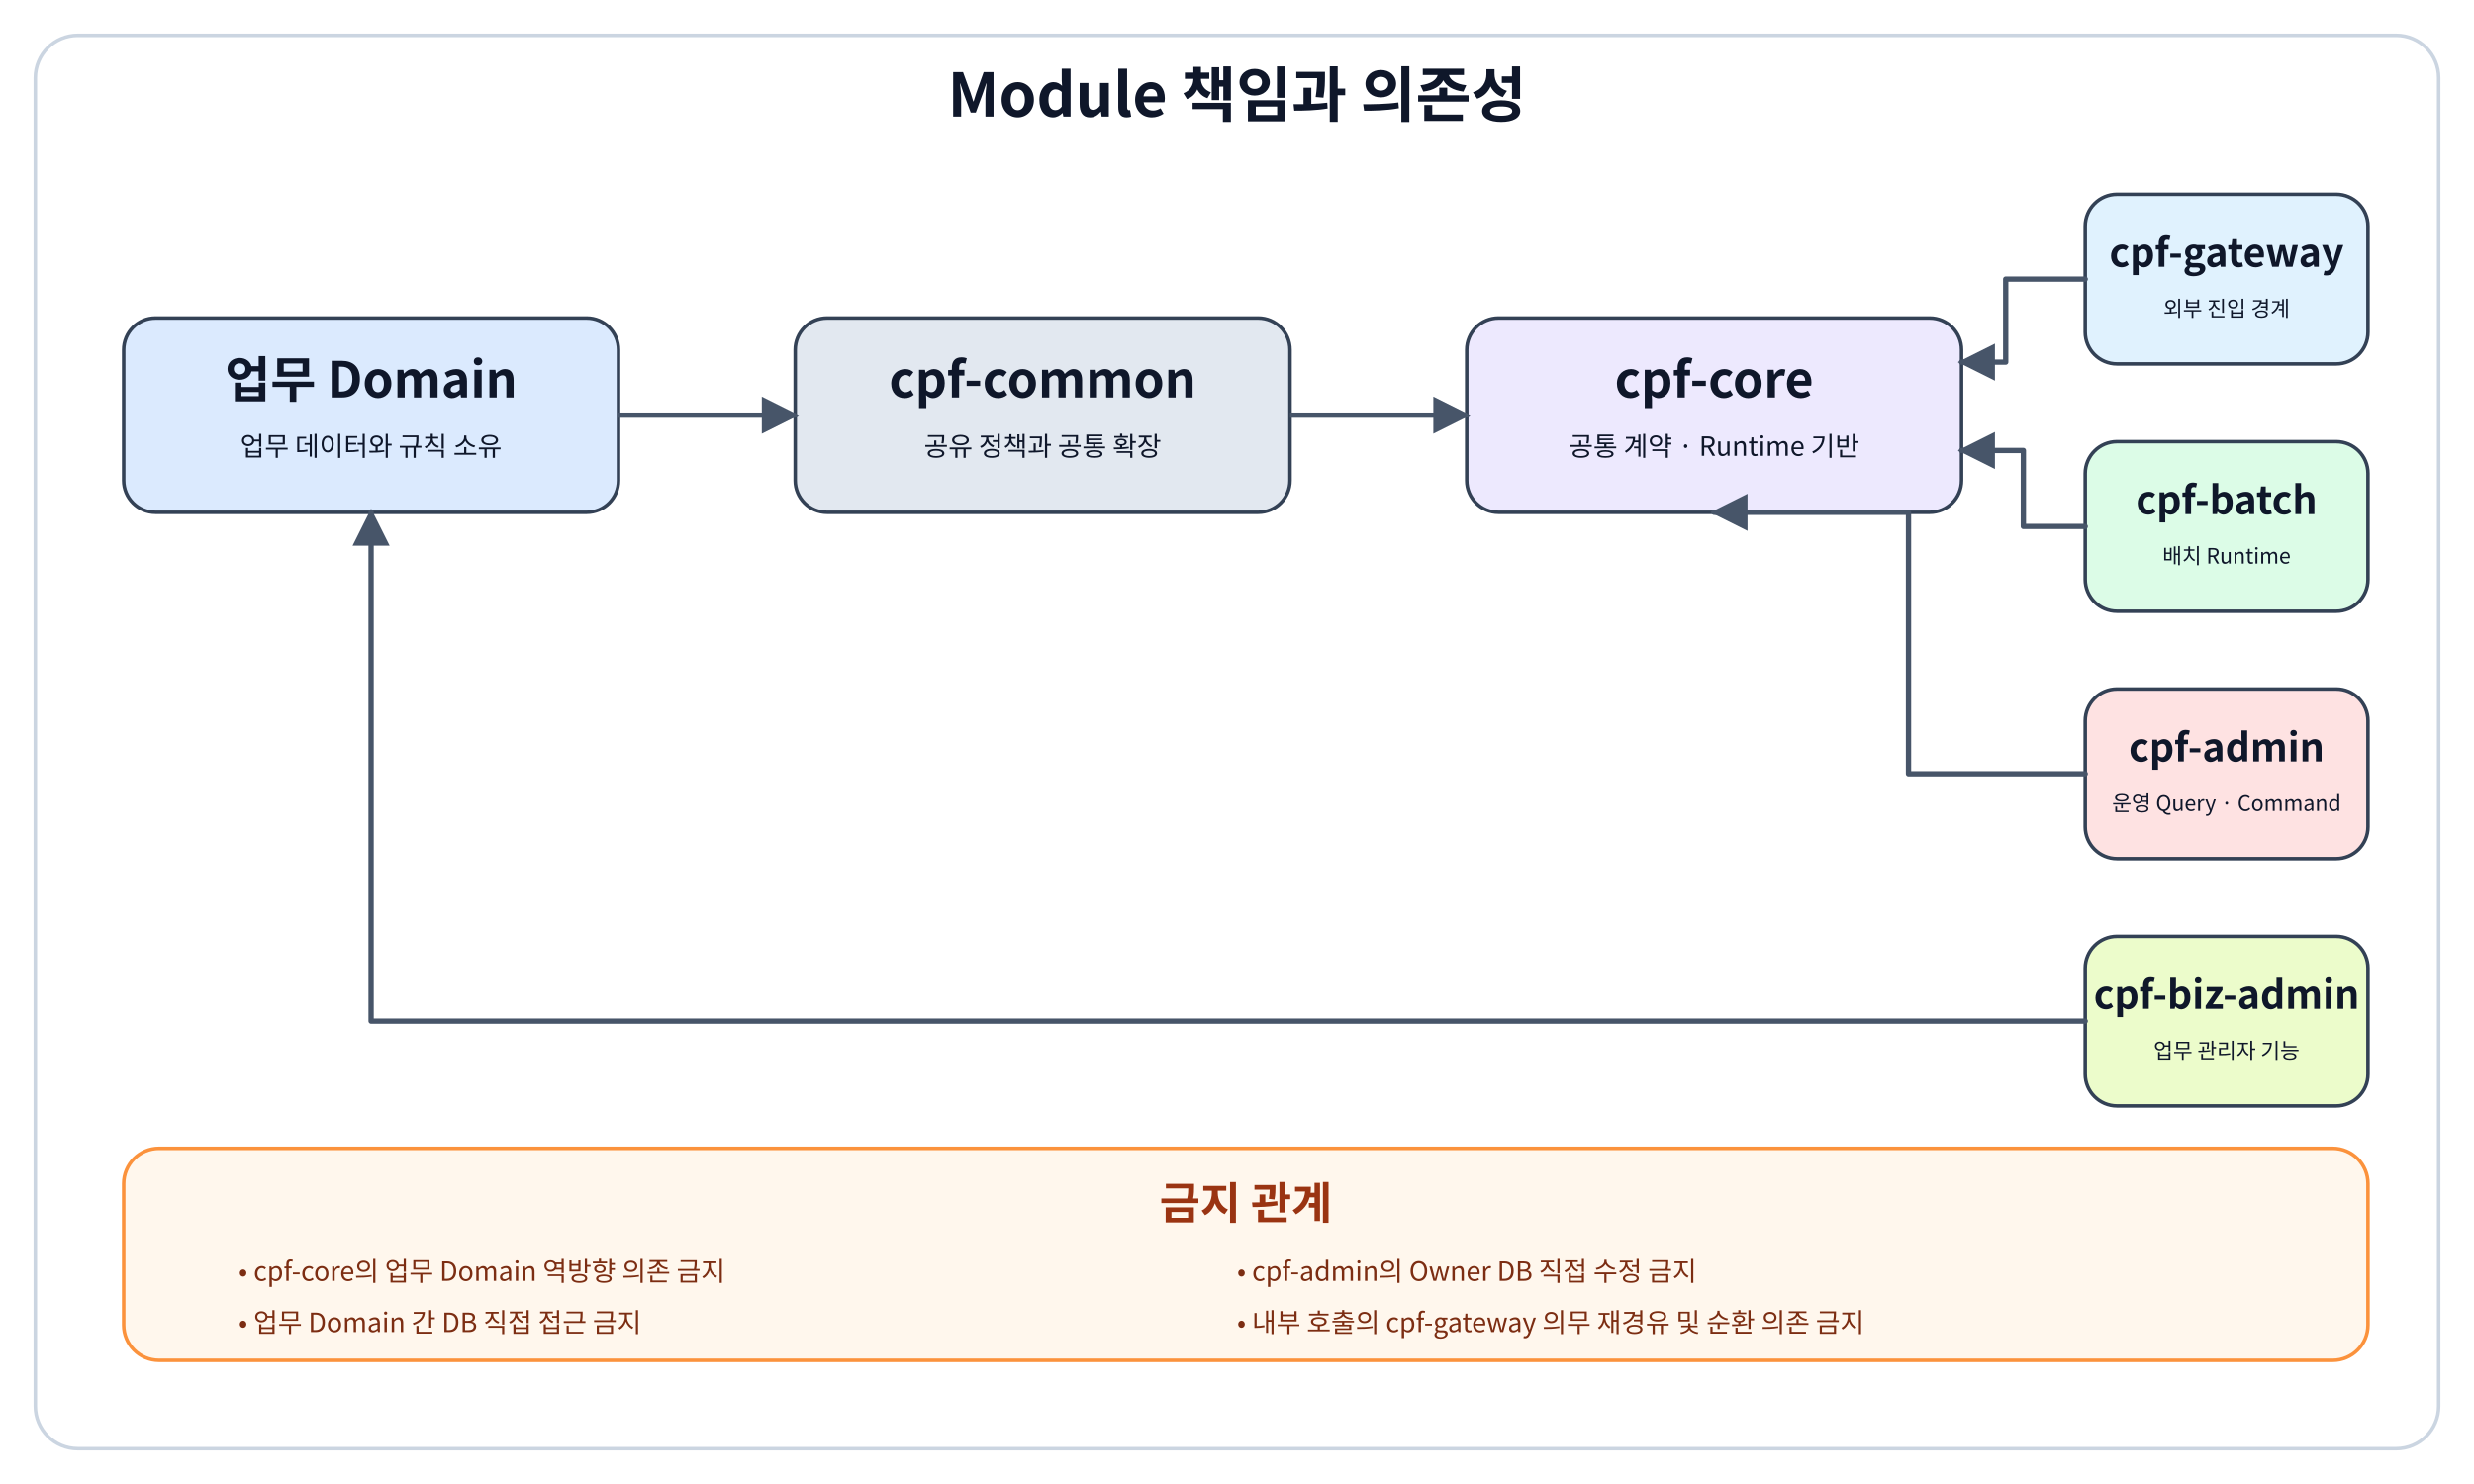
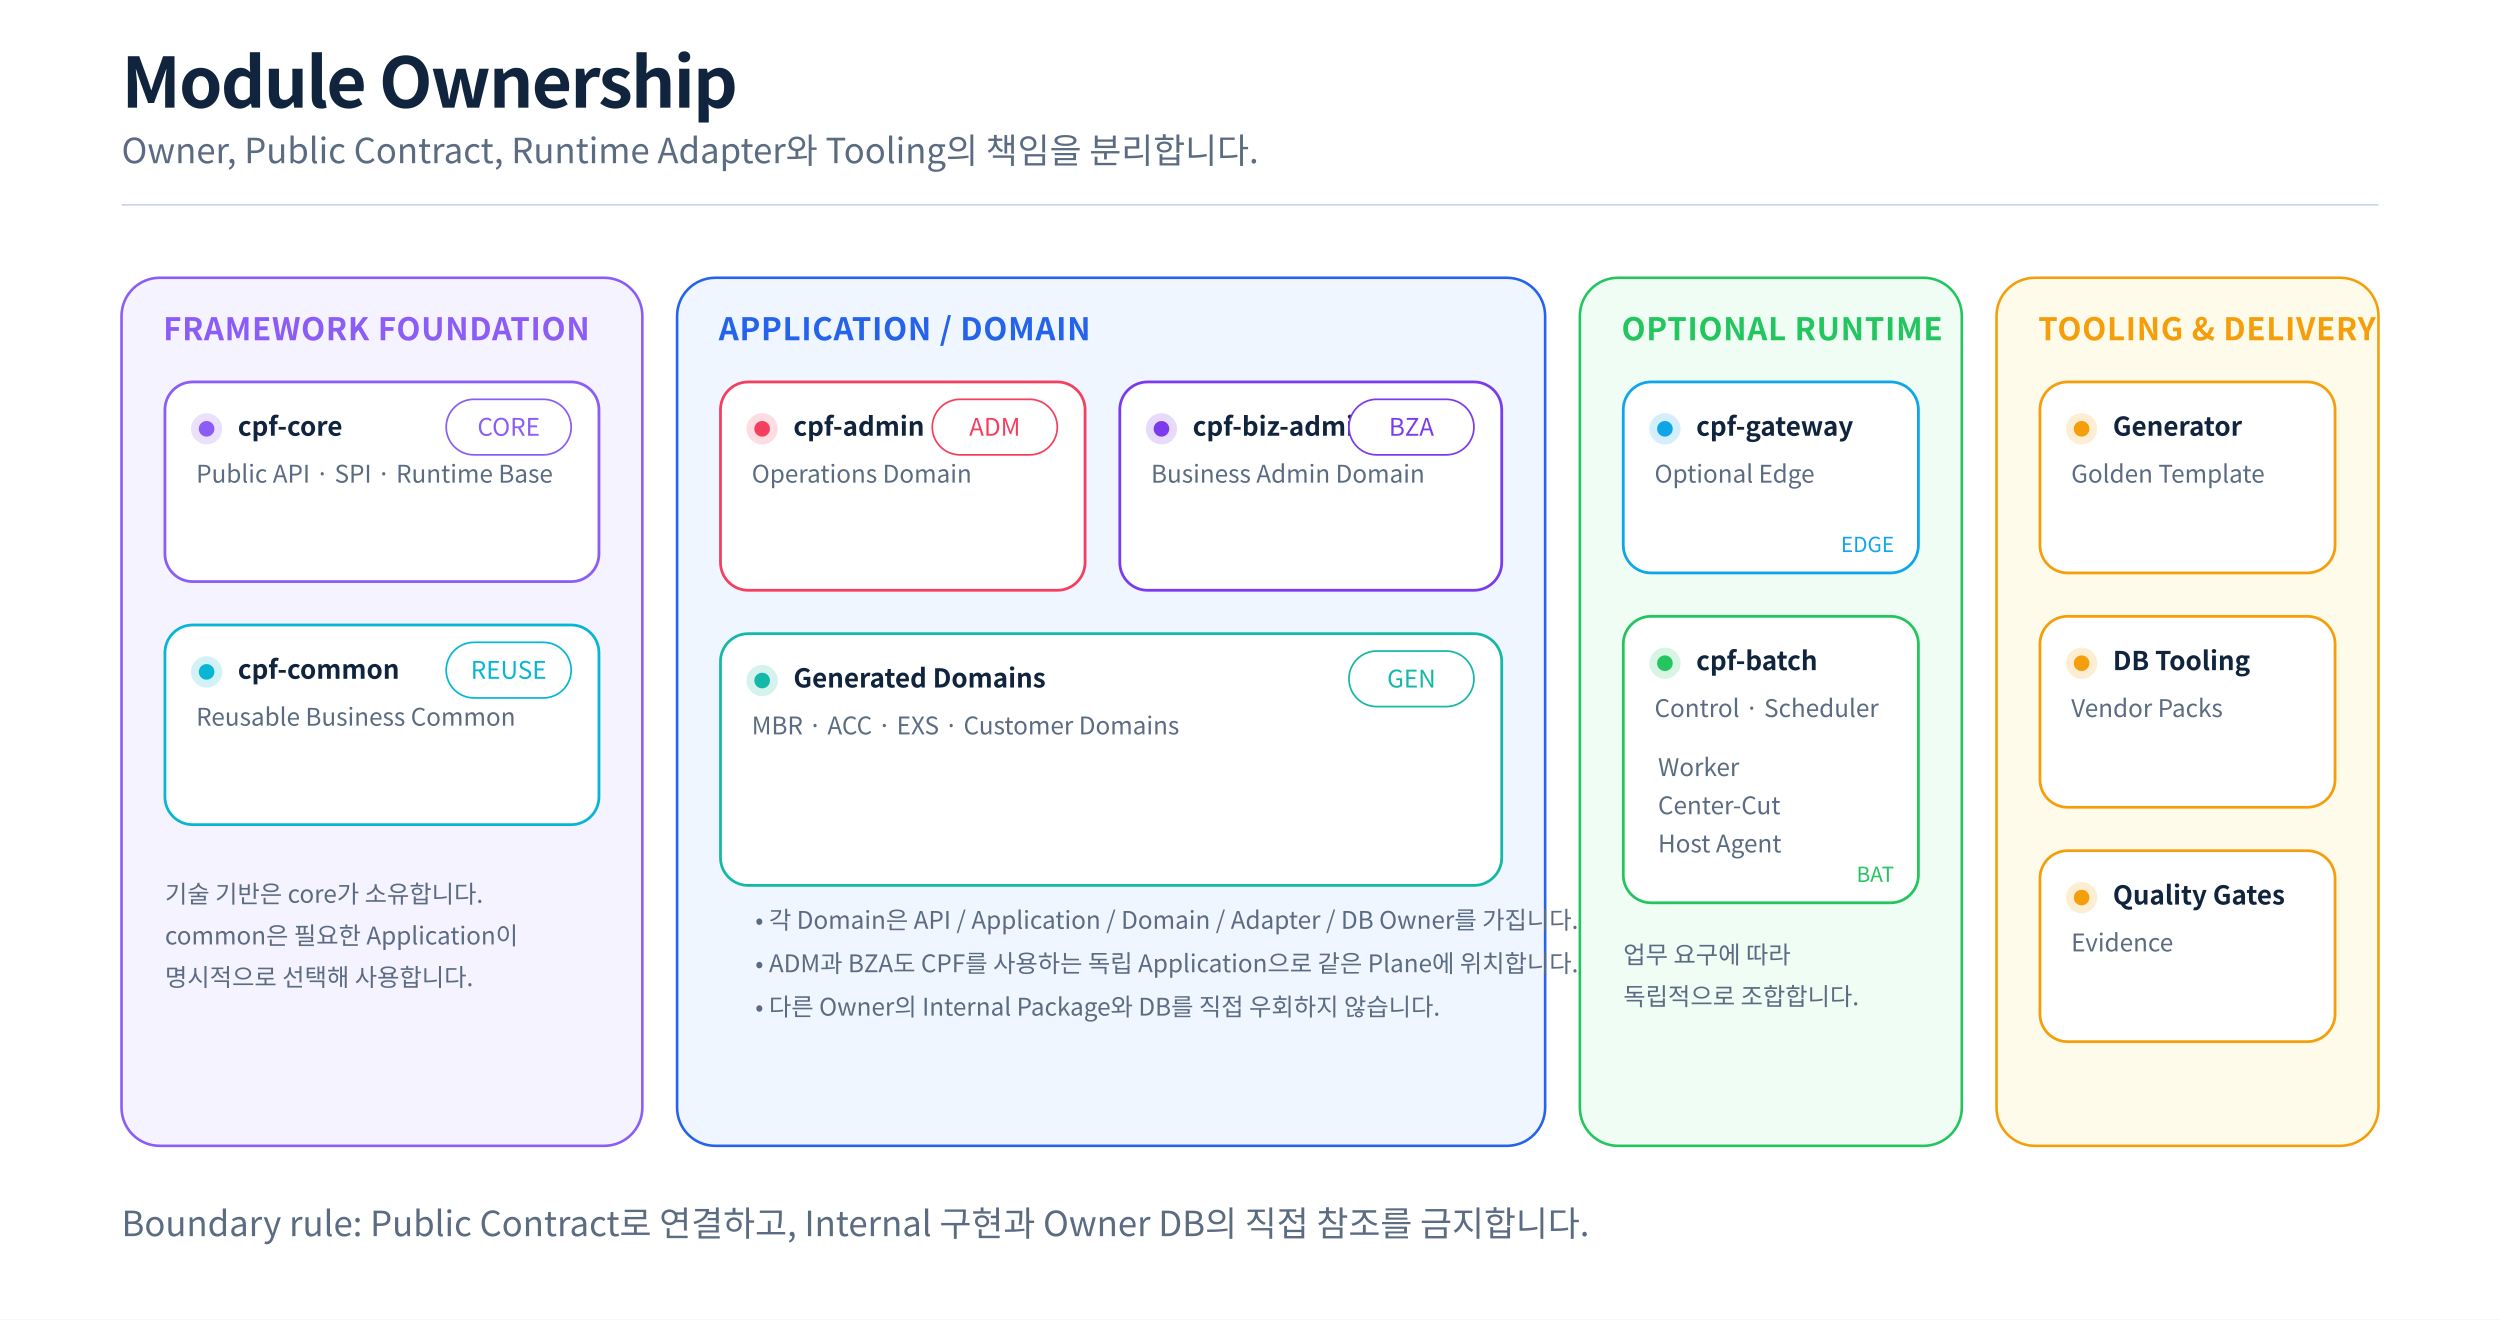
- <svg xmlns="http://www.w3.org/2000/svg" width="1400" height="840" viewBox="0 0 1400 840" role="img" aria-labelledby="title desc">
+ <svg xmlns="http://www.w3.org/2000/svg" width="1440" height="760" viewBox="0 0 1440 760" role="img" aria-labelledby="title desc">
  <defs>
-     <marker id="arrow" viewBox="0 0 10 10" refX="9" refY="5" markerWidth="7" markerHeight="7" orient="auto-start-reverse">
-       <path d="M0 0 L10 5 L0 10 z" fill="#475569" />
+     <linearGradient id="hero" x1="0" y1="0" x2="1" y2="1">
+       <stop offset="0" stop-color="#06142D" />
+       <stop offset="0.55" stop-color="#0B2A55" />
+       <stop offset="1" stop-color="#123D72" />
+     </linearGradient>
+     <linearGradient id="accent" x1="0" y1="0" x2="1" y2="1">
+       <stop offset="0" stop-color="#38BDF8" />
+       <stop offset="0.5" stop-color="#2563EB" />
+       <stop offset="1" stop-color="#7C3AED" />
+     </linearGradient>
+     <linearGradient id="soft" x1="0" y1="0" x2="1" y2="1">
+       <stop offset="0" stop-color="#EFF6FF" />
+       <stop offset="1" stop-color="#F5F3FF" />
+     </linearGradient>
+     <filter id="shadow" x="-20%" y="-20%" width="140%" height="140%">
+       <feDropShadow dx="0" dy="8" stdDeviation="12" flood-color="#0F2746" flood-opacity="0.12" />
+     </filter>
+     <marker id="arrow" markerWidth="10" markerHeight="10" refX="8" refY="3" orient="auto" markerUnits="strokeWidth">
+       <path d="M0,0 L0,6 L9,3 z" fill="#64748B" />
+     </marker>
+     <marker id="arrowBlue" markerWidth="10" markerHeight="10" refX="8" refY="3" orient="auto" markerUnits="strokeWidth">
+       <path d="M0,0 L0,6 L9,3 z" fill="#2563EB" />
    </marker>
  </defs>
-   <rect width="100%" height="100%" fill="#ffffff" />
-   <rect x="20" y="20" width="1360" height="800" rx="24" fill="#ffffff" stroke="#cbd5e1" stroke-width="2" />
-   <text x="700" y="66" text-anchor="middle" font-family="NanumSquare, Noto Sans CJK KR, Malgun Gothic, sans-serif" font-size="34" font-weight="700" fill="#0f172a">Module 책임과 의존성</text>
-   <rect x="70" y="180" width="280" height="110" rx="18" fill="#dbeafe" stroke="#334155" stroke-width="2" />
-   <text x="210" y="225" text-anchor="middle" font-family="NanumSquare, Noto Sans CJK KR, Malgun Gothic, sans-serif" font-size="28" font-weight="700" fill="#0f172a">업무 Domain</text>
-   <text x="210" y="258" text-anchor="middle" font-family="NanumSquare, Noto Sans CJK KR, Malgun Gothic, sans-serif" font-size="15" font-weight="400" fill="#0f172a">업무 데이터와 규칙 소유</text>
-   <rect x="450" y="180" width="280" height="110" rx="18" fill="#e2e8f0" stroke="#334155" stroke-width="2" />
-   <text x="590" y="225" text-anchor="middle" font-family="NanumSquare, Noto Sans CJK KR, Malgun Gothic, sans-serif" font-size="28" font-weight="700" fill="#0f172a">cpf-common</text>
-   <text x="590" y="258" text-anchor="middle" font-family="NanumSquare, Noto Sans CJK KR, Malgun Gothic, sans-serif" font-size="15" font-weight="400" fill="#0f172a">공유 정책과 공통 확장</text>
-   <rect x="830" y="180" width="280" height="110" rx="18" fill="#ede9fe" stroke="#334155" stroke-width="2" />
-   <text x="970" y="225" text-anchor="middle" font-family="NanumSquare, Noto Sans CJK KR, Malgun Gothic, sans-serif" font-size="28" font-weight="700" fill="#0f172a">cpf-core</text>
-   <text x="970" y="258" text-anchor="middle" font-family="NanumSquare, Noto Sans CJK KR, Malgun Gothic, sans-serif" font-size="15" font-weight="400" fill="#0f172a">공통 계약 · Runtime 기반</text>
-   <line x1="350" y1="235" x2="450" y2="235" stroke="#475569" stroke-width="3" marker-end="url(#arrow)" />
-   <line x1="730" y1="235" x2="830" y2="235" stroke="#475569" stroke-width="3" marker-end="url(#arrow)" />
-   <rect x="1180" y="110" width="160" height="96" rx="18" fill="#e0f2fe" stroke="#334155" stroke-width="2" />
-   <text x="1260" y="151" text-anchor="middle" font-family="NanumSquare, Noto Sans CJK KR, Malgun Gothic, sans-serif" font-size="22" font-weight="700" fill="#0f172a">cpf-gateway</text>
-   <text x="1260" y="179" text-anchor="middle" font-family="NanumSquare, Noto Sans CJK KR, Malgun Gothic, sans-serif" font-size="12" font-weight="400" fill="#0f172a">외부 진입 경계</text>
-   <rect x="1180" y="250" width="160" height="96" rx="18" fill="#dcfce7" stroke="#334155" stroke-width="2" />
-   <text x="1260" y="291" text-anchor="middle" font-family="NanumSquare, Noto Sans CJK KR, Malgun Gothic, sans-serif" font-size="22" font-weight="700" fill="#0f172a">cpf-batch</text>
-   <text x="1260" y="319" text-anchor="middle" font-family="NanumSquare, Noto Sans CJK KR, Malgun Gothic, sans-serif" font-size="12" font-weight="400" fill="#0f172a">배치 Runtime</text>
-   <rect x="1180" y="390" width="160" height="96" rx="18" fill="#fee2e2" stroke="#334155" stroke-width="2" />
-   <text x="1260" y="431" text-anchor="middle" font-family="NanumSquare, Noto Sans CJK KR, Malgun Gothic, sans-serif" font-size="22" font-weight="700" fill="#0f172a">cpf-admin</text>
-   <text x="1260" y="459" text-anchor="middle" font-family="NanumSquare, Noto Sans CJK KR, Malgun Gothic, sans-serif" font-size="12" font-weight="400" fill="#0f172a">운영 Query · Command</text>
-   <rect x="1180" y="530" width="160" height="96" rx="18" fill="#ecfccb" stroke="#334155" stroke-width="2" />
-   <text x="1260" y="571" text-anchor="middle" font-family="NanumSquare, Noto Sans CJK KR, Malgun Gothic, sans-serif" font-size="22" font-weight="700" fill="#0f172a">cpf-biz-admin</text>
-   <text x="1260" y="599" text-anchor="middle" font-family="NanumSquare, Noto Sans CJK KR, Malgun Gothic, sans-serif" font-size="12" font-weight="400" fill="#0f172a">업무 관리자 기능</text>
-   <polyline points="1180,158 1135,158 1135,205 1110,205" fill="none" stroke="#475569" stroke-width="3" marker-end="url(#arrow)" stroke-linecap="round" stroke-linejoin="round" />
-   <polyline points="1180,298 1145,298 1145,255 1110,255" fill="none" stroke="#475569" stroke-width="3" marker-end="url(#arrow)" stroke-linecap="round" stroke-linejoin="round" />
-   <polyline points="1180,438 1080,438 1080,290 970,290" fill="none" stroke="#475569" stroke-width="3" marker-end="url(#arrow)" stroke-linecap="round" stroke-linejoin="round" />
-   <polyline points="1180,578 210,578 210,290" fill="none" stroke="#475569" stroke-width="3" marker-end="url(#arrow)" stroke-linecap="round" stroke-linejoin="round" />
-   <rect x="70" y="650" width="1270" height="120" rx="20" fill="#fff7ed" stroke="#fb923c" stroke-width="2" />
-   <text x="705" y="690" text-anchor="middle" font-family="NanumSquare, Noto Sans CJK KR, Malgun Gothic, sans-serif" font-size="25" font-weight="700" fill="#9a3412">금지 관계</text>
-   <text x="135" y="725" text-anchor="start" font-family="NanumSquare, Noto Sans CJK KR, Malgun Gothic, sans-serif" font-size="15" font-weight="500" fill="#7c2d12">• cpf-core의 업무 Domain 역방향 의존 금지</text>
-   <text x="700" y="725" text-anchor="start" font-family="NanumSquare, Noto Sans CJK KR, Malgun Gothic, sans-serif" font-size="15" font-weight="500" fill="#7c2d12">• cpf-admin의 Owner DB 직접 수정 금지</text>
-   <text x="135" y="754" text-anchor="start" font-family="NanumSquare, Noto Sans CJK KR, Malgun Gothic, sans-serif" font-size="15" font-weight="500" fill="#7c2d12">• 업무 Domain 간 DB 직접 접근 금지</text>
-   <text x="700" y="754" text-anchor="start" font-family="NanumSquare, Noto Sans CJK KR, Malgun Gothic, sans-serif" font-size="15" font-weight="500" fill="#7c2d12">• 내부 호출의 cpf-gateway 의무 재경유 및 순환 의존 금지</text>
+   <style>
+  text{font-family:'NanumSquare','Noto Sans CJK KR','Noto Sans KR','Malgun Gothic','Segoe UI',Arial,sans-serif; fill:#10243E;}
+  .title{font-size:40px;font-weight:800;letter-spacing:-1px}
+  .heroTitle{font-size:38px;font-weight:800;letter-spacing:-1px}
+  .subtitle{font-size:20px;font-weight:500;fill:#5B6B82}
+  .section{font-size:18px;font-weight:800;letter-spacing:.4px}
+  .label{font-size:17px;font-weight:700}
+  .module{font-size:15px;font-weight:800}
+  .small{font-size:14px;font-weight:500;fill:#5B6B82}
+  .tiny{font-size:12px;font-weight:500;fill:#5B6B82}
+  .mono{font-family:'SFMono-Regular',Consolas,'Liberation Mono',monospace;font-size:13px}
+  .box{fill:#fff;stroke:#C9D7EA;stroke-width:1.5}
+  .dash{stroke-dasharray:8 7}
+ </style>
+   <rect x="0" y="0" width="1440" height="760" rx="0" fill="#FFFFFF" stroke="none" stroke-width="0" />
+   <text x="70" y="62" class="title" text-anchor="start">Module Ownership</text>
+   <text x="70" y="94" class="subtitle" text-anchor="start">Owner, Public Contract, Runtime Adapter와 Tooling의 책임을 분리합니다.</text>
+   <path d="M70 118 L1370 118" fill="none" stroke="#C9D7EA" stroke-width="1" />
+   <rect x="70" y="160" width="300" height="500" rx="22" fill="#F5F3FF" stroke="#8B5CF6" stroke-width="1.5" />
+   <text x="94" y="196" class="section" text-anchor="start" style="fill:#8B5CF6">FRAMEWORK FOUNDATION</text>
+   <rect x="390" y="160" width="500" height="500" rx="22" fill="#EFF6FF" stroke="#2563EB" stroke-width="1.5" />
+   <text x="414" y="196" class="section" text-anchor="start" style="fill:#2563EB">APPLICATION / DOMAIN</text>
+   <rect x="910" y="160" width="220" height="500" rx="22" fill="#F0FDF4" stroke="#22C55E" stroke-width="1.5" />
+   <text x="934" y="196" class="section" text-anchor="start" style="fill:#22C55E">OPTIONAL RUNTIME</text>
+   <rect x="1150" y="160" width="220" height="500" rx="22" fill="#FFFBEB" stroke="#F59E0B" stroke-width="1.5" />
+   <text x="1174" y="196" class="section" text-anchor="start" style="fill:#F59E0B">TOOLING &amp; DELIVERY</text>
+   <rect x="95" y="220" width="250" height="115" rx="16" fill="#FFFFFF" stroke="#8B5CF6" stroke-width="1.6" />
+   <circle cx="119" cy="247" r="9" fill="#8B5CF6" opacity=".18" />
+   <circle cx="119" cy="247" r="4.5" fill="#8B5CF6" />
+   <text x="137" y="251" class="module" text-anchor="start">cpf-core</text>
+   <text x="113" y="278" class="small" text-anchor="start">Public API · SPI · Runtime Base</text>
+   <rect x="257" y="230" width="72" height="32" rx="16" fill="#fff" stroke="#8B5CF6" stroke-width="1" />
+   <text x="293.0" y="251" class="small" text-anchor="middle" style="fill:#8B5CF6">CORE</text>
+   <rect x="95" y="360" width="250" height="115" rx="16" fill="#FFFFFF" stroke="#06B6D4" stroke-width="1.6" />
+   <circle cx="119" cy="387" r="9" fill="#06B6D4" opacity=".18" />
+   <circle cx="119" cy="387" r="4.5" fill="#06B6D4" />
+   <text x="137" y="391" class="module" text-anchor="start">cpf-common</text>
+   <text x="113" y="418" class="small" text-anchor="start">Reusable Business Common</text>
+   <rect x="257" y="370" width="72" height="32" rx="16" fill="#fff" stroke="#06B6D4" stroke-width="1" />
+   <text x="293.0" y="391" class="small" text-anchor="middle" style="fill:#06B6D4">REUSE</text>
+   <text x="95" y="520" class="small" text-anchor="start">
+     <tspan x="95" dy="0">기술 기반은 core가 소유합니다.</tspan>
+     <tspan x="95" dy="24">common은 필요한 Application이</tspan>
+     <tspan x="95" dy="24">명시적으로 선택해 사용합니다.</tspan>
+   </text>
+   <rect x="415" y="220" width="210" height="120" rx="16" fill="#FFFFFF" stroke="#F43F5E" stroke-width="1.6" />
+   <circle cx="439" cy="247" r="9" fill="#F43F5E" opacity=".18" />
+   <circle cx="439" cy="247" r="4.5" fill="#F43F5E" />
+   <text x="457" y="251" class="module" text-anchor="start">cpf-admin</text>
+   <text x="433" y="278" class="small" text-anchor="start">Operations Domain</text>
+   <rect x="537" y="230" width="72" height="32" rx="16" fill="#fff" stroke="#F43F5E" stroke-width="1" />
+   <text x="573.0" y="251" class="small" text-anchor="middle" style="fill:#F43F5E">ADM</text>
+   <rect x="645" y="220" width="220" height="120" rx="16" fill="#FFFFFF" stroke="#7C3AED" stroke-width="1.6" />
+   <circle cx="669" cy="247" r="9" fill="#7C3AED" opacity=".18" />
+   <circle cx="669" cy="247" r="4.5" fill="#7C3AED" />
+   <text x="687" y="251" class="module" text-anchor="start">cpf-biz-admin</text>
+   <text x="663" y="278" class="small" text-anchor="start">Business Admin Domain</text>
+   <rect x="777" y="230" width="72" height="32" rx="16" fill="#fff" stroke="#7C3AED" stroke-width="1" />
+   <text x="813.0" y="251" class="small" text-anchor="middle" style="fill:#7C3AED">BZA</text>
+   <rect x="415" y="365" width="450" height="145" rx="16" fill="#FFFFFF" stroke="#14B8A6" stroke-width="1.6" />
+   <circle cx="439" cy="392" r="9" fill="#14B8A6" opacity=".18" />
+   <circle cx="439" cy="392" r="4.5" fill="#14B8A6" />
+   <text x="457" y="396" class="module" text-anchor="start">Generated Domains</text>
+   <text x="433" y="423" class="small" text-anchor="start">MBR · ACC · EXS · Customer Domains</text>
+   <rect x="777" y="375" width="72" height="32" rx="16" fill="#fff" stroke="#14B8A6" stroke-width="1" />
+   <text x="813.0" y="396" class="small" text-anchor="middle" style="fill:#14B8A6">GEN</text>
+   <text x="435" y="535" class="small" text-anchor="start">
+     <tspan x="435" dy="0">• 각 Domain은 API / Application / Domain / Adapter / DB Owner를 가집니다.</tspan>
+     <tspan x="435" dy="25">• ADM과 BZA도 CPF를 사용하는 독립 Application으로 같은 Plane에 위치합니다.</tspan>
+     <tspan x="435" dy="25">• 다른 Owner의 Internal Package와 DB를 직접 우회하지 않습니다.</tspan>
+   </text>
+   <rect x="935" y="220" width="170" height="110" rx="16" fill="#FFFFFF" stroke="#0EA5E9" stroke-width="1.6" />
+   <circle cx="959" cy="247" r="9" fill="#0EA5E9" opacity=".18" />
+   <circle cx="959" cy="247" r="4.5" fill="#0EA5E9" />
+   <text x="977" y="251" class="module" text-anchor="start">cpf-gateway</text>
+   <text x="953" y="278" class="small" text-anchor="start">Optional Edge</text>
+   <text x="1091" y="318" class="tiny" text-anchor="end" style="fill:#0EA5E9">EDGE</text>
+   <rect x="935" y="355" width="170" height="165" rx="16" fill="#FFFFFF" stroke="#22C55E" stroke-width="1.6" />
+   <circle cx="959" cy="382" r="9" fill="#22C55E" opacity=".18" />
+   <circle cx="959" cy="382" r="4.5" fill="#22C55E" />
+   <text x="977" y="386" class="module" text-anchor="start">cpf-batch</text>
+   <text x="953" y="413" class="small" text-anchor="start">Control · Scheduler</text>
+   <text x="1091" y="508" class="tiny" text-anchor="end" style="fill:#22C55E">BAT</text>
+   <text x="955" y="447" class="small" text-anchor="start">
+     <tspan x="955" dy="0">Worker</tspan>
+     <tspan x="955" dy="22">Center-Cut</tspan>
+     <tspan x="955" dy="22">Host Agent</tspan>
+   </text>
+   <text x="935" y="555" class="small" text-anchor="start">
+     <tspan x="935" dy="0">업무 요구에 따라</tspan>
+     <tspan x="935" dy="24">독립적으로 조합합니다.</tspan>
+   </text>
+   <rect x="1175" y="220" width="170" height="110" rx="16" fill="#FFFFFF" stroke="#F59E0B" stroke-width="1.6" />
+   <circle cx="1199" cy="247" r="9" fill="#F59E0B" opacity=".18" />
+   <circle cx="1199" cy="247" r="4.5" fill="#F59E0B" />
+   <text x="1217" y="251" class="module" text-anchor="start">Generator</text>
+   <text x="1193" y="278" class="small" text-anchor="start">Golden Template</text>
+   <rect x="1175" y="355" width="170" height="110" rx="16" fill="#FFFFFF" stroke="#F59E0B" stroke-width="1.6" />
+   <circle cx="1199" cy="382" r="9" fill="#F59E0B" opacity=".18" />
+   <circle cx="1199" cy="382" r="4.5" fill="#F59E0B" />
+   <text x="1217" y="386" class="module" text-anchor="start">DB Tooling</text>
+   <text x="1193" y="413" class="small" text-anchor="start">Vendor Packs</text>
+   <rect x="1175" y="490" width="170" height="110" rx="16" fill="#FFFFFF" stroke="#F59E0B" stroke-width="1.6" />
+   <circle cx="1199" cy="517" r="9" fill="#F59E0B" opacity=".18" />
+   <circle cx="1199" cy="517" r="4.5" fill="#F59E0B" />
+   <text x="1217" y="521" class="module" text-anchor="start">Quality Gates</text>
+   <text x="1193" y="548" class="small" text-anchor="start">Evidence</text>
+   <text x="70" y="712" class="subtitle" text-anchor="start">Boundary rule: Public Contract로 연결하고, Internal 구현과 Owner DB의 직접 참조를 금지합니다.</text>
</svg>
